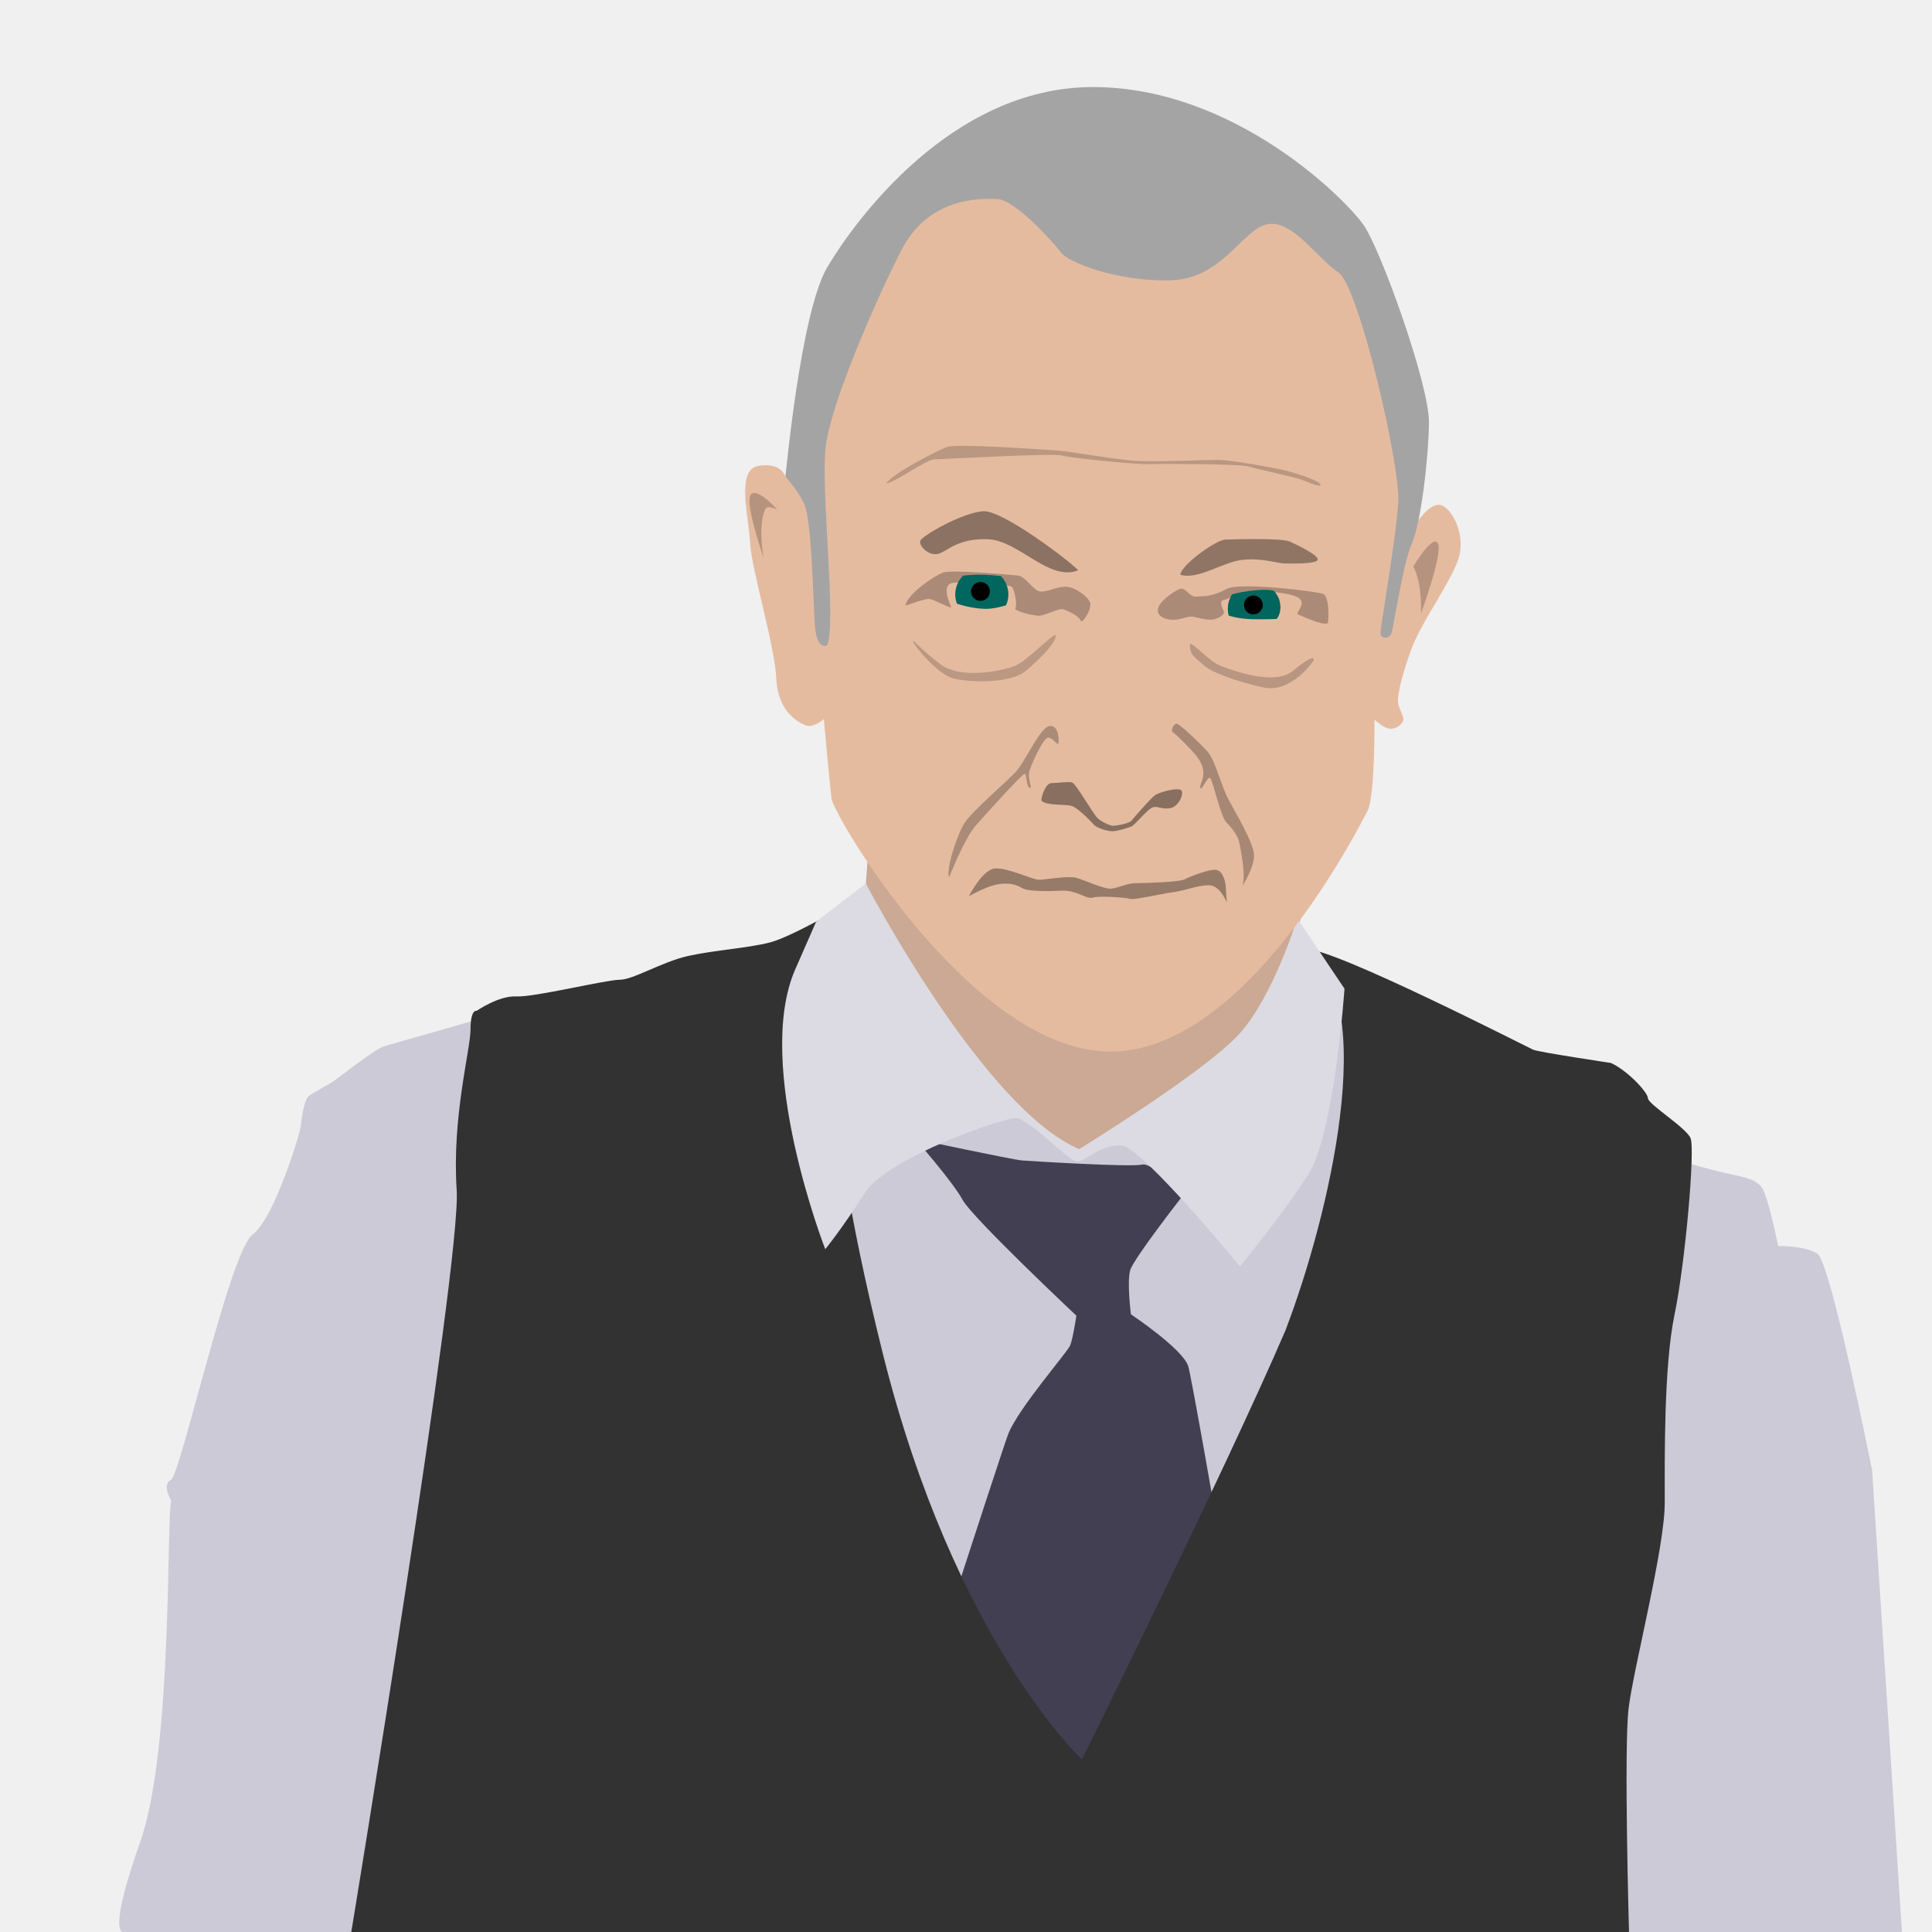
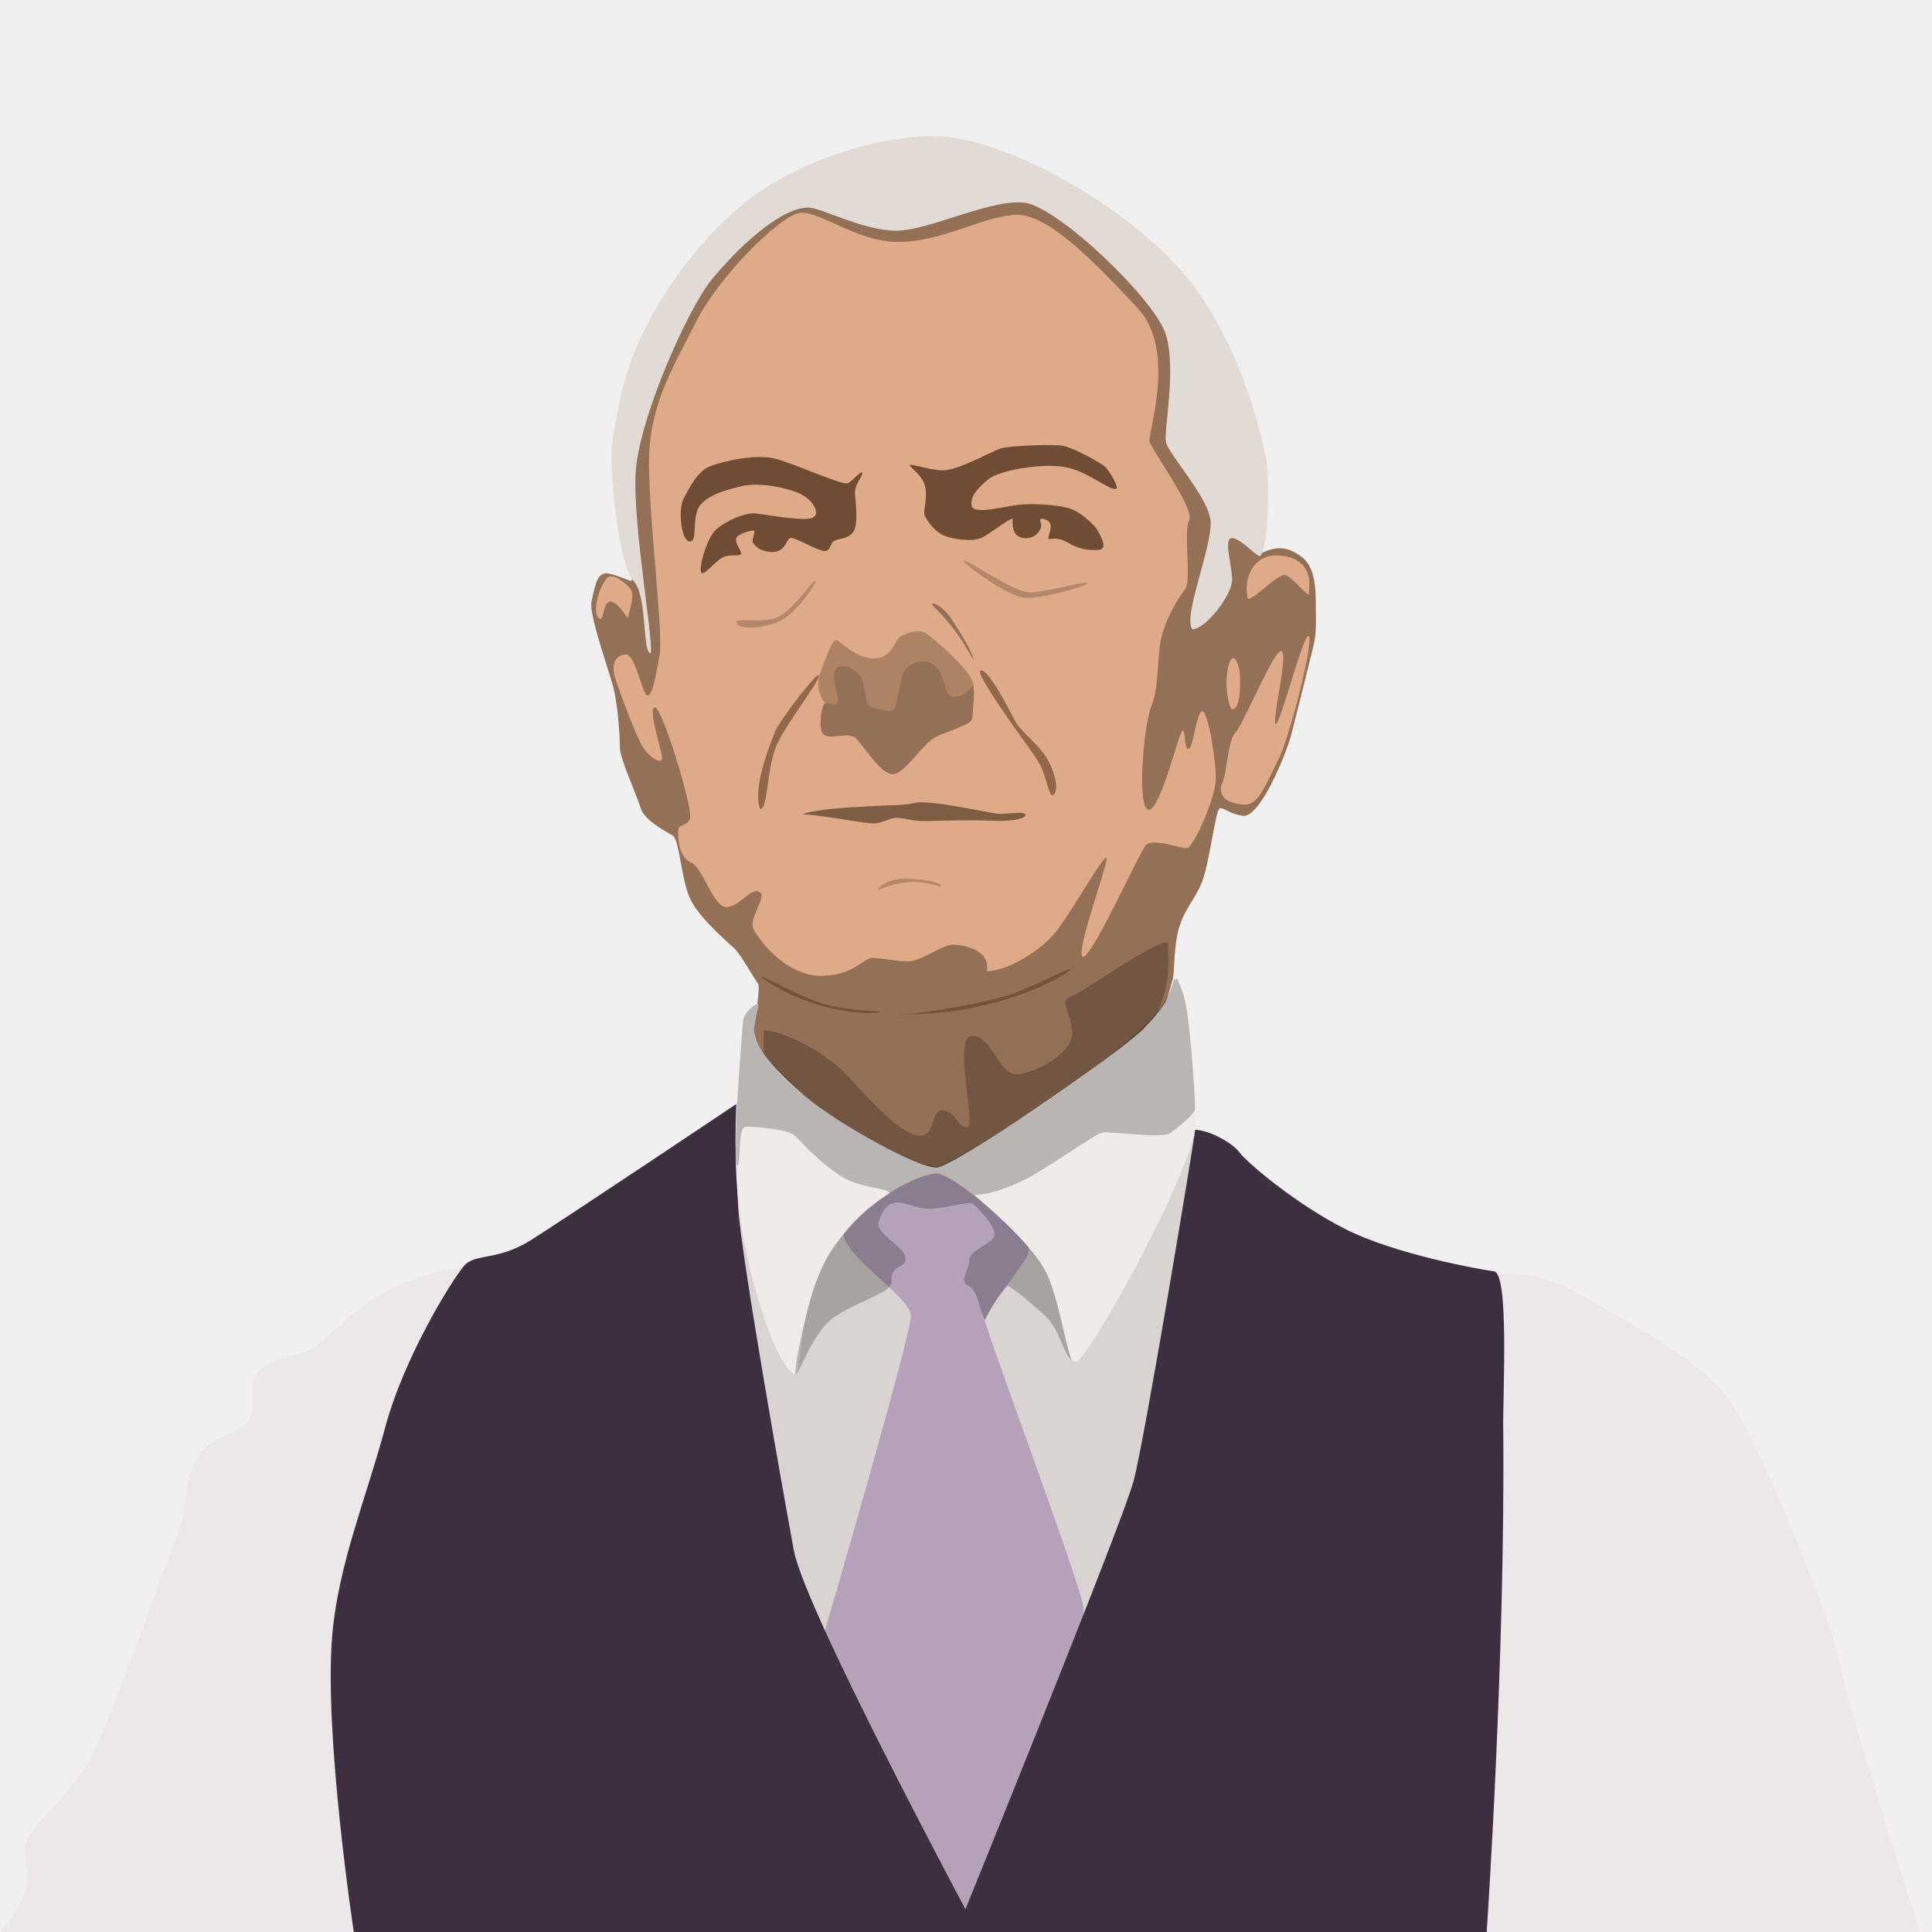
<svg xmlns="http://www.w3.org/2000/svg" width="1000" height="1000" viewBox="0 0 264.583 264.583" id="svg4332" version="1.1">
  <defs id="defs4334" />
  <g id="layer1" transform="translate(0,-32.41665)" style="display:none">
    <rect style="opacity:1;fill:#ffffff;fill-opacity:1;stroke:none;stroke-width:11.608;stroke-miterlimit:4;stroke-dasharray:none;stroke-opacity:1" id="rect5606" width="264.583" height="264.583" x="0" y="32.417" />
+     <g id="g5018" transform="matrix(0.4043821,0,0,0.4043821,-1.2820243e-7,86.53904)" />
  </g>
-   <g id="layer18" style="display:inline">
-     <path style="fill:#cccad6;fill-opacity:1;fill-rule:evenodd;stroke:none;stroke-width:0.265px;stroke-linecap:butt;stroke-linejoin:miter;stroke-opacity:1" d="m 19.182,252.313 c 4.532,-12.811 3.592,-44.742 4.271,-46.815 0,0 -1.361,-2.192 -0.038,-2.854 1.323,-0.661 8.032,-31.183 11.15,-33.545 3.118,-2.362 6.633,-14.325 6.633,-14.892 0,-0.567 0.454,-3.572 1.021,-4.044 0.567,-0.472 2.57,-1.531 3.326,-2.003 0.756,-0.472 5.764,-4.536 7.182,-4.914 1.417,-0.378 22.773,-6.615 24.757,-6.804 1.984,-0.189 30.049,-3.591 37.703,-6.331 7.654,-2.74 67.847,6.993 67.847,6.993 0,0 44.582,19.919 45.811,21.053 1.228,1.134 7.011,2.381 8.24,2.665 1.228,0.283 3.402,0.567 4.252,1.89 0.85,1.323 2.173,7.938 2.173,7.938 0,0 3.591,-0.095 5.386,1.039 1.795,1.134 7.484,29.652 7.484,29.652 l 4.086,63.243 -243.593,0 c 0,0 -2.225,0.54 2.308,-12.271 z" id="path5589" />
+   <g id="layer2" style="display:inline;opacity:1">
+     <path style="fill:#947056;fill-opacity:1;fill-rule:evenodd;stroke:none;stroke-width:0.359px;stroke-linecap:butt;stroke-linejoin:miter;stroke-opacity:1" d="m 102.714,143.915 c 0,0 1.559,-8.651 1.106,-9.194 -0.453,-0.543 -2.309,-3.939 -3.214,-4.799 -0.905,-0.86 -4.889,-4.21 -6.112,-6.881 -1.222,-2.671 -1.449,-8.058 -2.354,-8.602 -0.905,-0.543 -3.893,-2.082 -4.391,-3.758 -0.498,-1.675 -2.852,-6.791 -2.852,-8.239 0,-1.449 -0.272,-5.659 -0.815,-7.968 -0.543,-2.309 -3.486,-10.322 -3.078,-12.087 0.407,-1.766 0.679,-3.712 1.811,-3.848 1.132,-0.136 3.169,1.041 3.667,0.996 0.498,-0.045 -1.403,-13.898 -1.222,-16.026 0.181,-2.128 1.584,-11.499 4.618,-15.8 3.033,-4.301 8.964,-17.611 17.973,-21.504 9.009,-3.893 23.179,-7.425 32.324,-2.264 9.145,5.161 21.096,14.577 25.533,23.994 4.437,9.416 5.478,28.566 6.881,27.887 1.403,-0.679 2.897,-1.177 4.708,-0.181 1.811,0.996 2.852,2.218 2.897,6.655 0.045,4.437 0.09,4.482 -0.589,7.243 -0.679,2.762 -2.082,8.42 -2.807,11.182 -0.724,2.762 -4.301,11.318 -6.564,11.001 -2.264,-0.317 -2.716,-1.358 -3.26,-0.951 -0.543,0.407 -1.403,7.832 -2.445,10.231 -1.041,2.399 -2.264,3.441 -3.033,5.976 -0.77,2.535 -0.634,5.931 -0.86,7.017 -0.226,1.087 -6.745,21.866 -6.745,21.866 l -27.842,15.754 c 0,0 -23.244,-26.887 -23.334,-27.702 z" id="path4776" />
+     <path style="fill:#deaa87;fill-rule:evenodd;stroke:none;stroke-width:0.359px;stroke-linecap:butt;stroke-linejoin:miter;stroke-opacity:1" d="m 135.148,133 c 2.716,0 7.334,-2.716 9.416,-5.342 2.082,-2.626 6.519,-10.503 6.972,-10.231 0.453,0.272 -4.346,13.038 -3.26,13.581 1.087,0.543 7.696,-14.125 8.602,-15.211 0.905,-1.087 4.618,0.362 5.614,0.362 0.996,0 3.803,-6.7 3.984,-9.054 0.181,-2.354 -0.996,-9.688 -1.811,-9.688 -0.815,0 -1.268,5.161 -1.901,5.161 -0.634,0 -0.362,-2.535 -0.815,-2.535 -0.453,0 -2.988,10.865 -4.618,10.865 -1.63,0 -0.815,-11.227 0.362,-14.215 1.177,-2.988 0.634,-7.153 1.539,-10.05 0.905,-2.897 2.173,-4.708 3.078,-5.976 0.905,-1.268 -0.272,-7.877 0.543,-9.416 0.815,-1.539 -5.161,-9.688 -5.433,-10.775 -0.272,-1.087 3.803,-12.495 -1.63,-18.29 -5.433,-5.795 -12.133,-12.948 -16.66,-12.767 -4.527,0.181 -9.869,3.622 -15.936,3.712 -6.066,0.091 -11.318,-4.708 -14.034,-3.893 -2.716,0.815 -10.684,8.511 -13.944,15.03 -3.26,6.519 -6.429,11.408 -6.338,19.557 0.091,8.149 1.992,23.088 1.449,25.895 -0.543,2.807 -0.905,5.523 -1.63,5.523 -0.724,0 -1.63,-5.614 -2.988,-5.614 -1.358,0 -2.082,1.268 -1.449,3.26 0.634,1.992 2.897,8.149 3.893,9.598 0.996,1.449 2.535,2.173 2.535,1.358 0,-0.815 -2.082,-7.153 -0.996,-6.972 1.087,0.181 5.251,13.944 4.799,15.211 -0.453,1.268 -1.63,0.543 -1.63,1.811 0,1.268 0.181,3.531 1.811,4.255 1.63,0.724 2.988,6.066 4.799,6.066 1.811,0 3.35,-2.716 4.527,-2.082 1.177,0.634 -1.539,3.531 -0.815,5.07 0.724,1.539 4.437,6.338 9.054,6.429 4.618,0.09 5.976,-2.445 7.243,-2.445 1.268,0 3.622,0.543 5.161,0.453 1.539,-0.09 4.527,-2.264 5.795,-2.264 1.268,0 5.252,0.543 4.708,3.622 z" id="path4793" />
+     <path style="fill:#6f4c33;fill-opacity:1;fill-rule:evenodd;stroke:none;stroke-width:0.359px;stroke-linecap:butt;stroke-linejoin:miter;stroke-opacity:1" d="m 111.425,70.797 c 0.905,-0.453 -0.045,-2.535 -2.354,-3.395 -2.309,-0.86 -5.387,-1.313 -7.56,-0.815 -2.173,0.498 -5.251,1.403 -5.976,3.214 -0.724,1.811 0,4.482 -1.132,4.346 -1.132,-0.136 -1.539,-4.437 -0.815,-5.795 0.724,-1.358 1.901,-3.803 3.622,-4.482 1.72,-0.679 6.338,-1.811 9.19,-0.996 2.852,0.815 8.964,3.622 9.688,3.305 0.724,-0.317 1.811,-1.766 1.992,-1.449 0.181,0.317 -1.041,1.63 -0.996,2.762 0.045,1.132 0.589,4.618 -0.362,5.523 -0.951,0.905 -1.766,0.679 -2.445,1.041 -0.679,0.362 -0.453,1.403 -1.358,1.403 -0.905,0 -3.893,-1.811 -4.572,-1.811 -0.679,0 -0.679,1.947 -2.535,1.947 -1.856,0 -2.626,-1.041 -2.739,-1.403 -0.113,-0.362 0.498,-1.562 0.113,-1.539 -0.385,0.023 -2.105,0.362 -2.354,1.087 -0.249,0.724 0.86,1.811 0.634,2.15 -0.226,0.34 -1.041,0 -2.173,0.317 -1.132,0.317 -2.49,2.331 -3.146,2.286 -0.656,-0.045 0.521,-4.731 1.924,-5.976 1.403,-1.245 4.074,-2.377 5.5,-2.196 1.426,0.181 7.266,1.222 7.855,0.475 z" id="path4795" />
+     <path style="fill:#6f4c33;fill-opacity:1;fill-rule:evenodd;stroke:none;stroke-width:0.359px;stroke-linecap:butt;stroke-linejoin:miter;stroke-opacity:1" d="m 150.228,72.494 c -0.294,-0.453 -2.105,-2.431 -4.002,-2.938 -1.774,-0.474 -5.017,-0.621 -6.783,-0.428 -1.68,0.183 -6.116,1.421 -6.362,0.172 -0.245,-1.249 0.631,-2.264 2.181,-3.599 1.549,-1.336 7.183,-2.217 10.248,-1.794 3.31,0.456 6.206,3.183 7.281,3.057 0.625,-0.074 -0.985,-2.618 -1.43,-3.023 -0.459,-0.417 -3.906,-2.459 -5.785,-2.887 -1.05,-0.239 -7.074,-0.054 -8.45,0.339 -1.304,0.372 -5.962,3.089 -8.044,3.021 -2.082,-0.068 -4.233,-0.951 -4.459,-0.724 -0.226,0.226 1.743,1.29 2.082,2.988 0.34,1.698 -0.34,3.35 -0.068,3.939 0.272,0.589 1.381,2.377 3.033,2.875 1.652,0.498 3.916,0.724 5.116,-0.023 1.2,-0.747 3.803,-2.671 3.871,-2.422 0.068,0.249 -0.294,2.354 1.449,2.626 1.743,0.272 2.49,-1.222 2.49,-1.652 0,-0.43 -0.294,-0.883 -0.068,-0.951 0.226,-0.068 1.132,0.023 1.336,0.77 0.204,0.747 -0.566,1.992 -0.181,1.992 0.385,0 1.154,-0.34 2.626,0.521 1.471,0.86 2.761,1.05 4.167,0.948 1.406,-0.102 0.105,-2.147 -0.246,-2.805 z" id="path4799" />
+     <path style="fill:#7f5d45;fill-opacity:1;fill-rule:evenodd;stroke:none;stroke-width:0.359px;stroke-linecap:butt;stroke-linejoin:miter;stroke-opacity:1" d="m 119.552,110.392 c 2.881,-0.192 3.713,0 5.826,-0.448 2.113,-0.448 10.246,1.438 11.362,1.507 1.088,0.067 3.674,-0.423 3.68,0.124 0.008,0.679 -2.383,0.946 -4.816,0.817 -2.433,-0.128 -6.706,-0.015 -8.691,0.049 -1.985,0.064 -3.09,-0.446 -4.114,-0.446 -1.024,0 -1.84,0.767 -3.248,0.767 -1.409,0 -6.497,-1.081 -9.707,-1.257 2.352,-0.79 6.857,-0.94 9.707,-1.112 z" id="path4801" />
+     <path style="fill:#93684a;fill-opacity:1;fill-rule:evenodd;stroke:none;stroke-width:0.359px;stroke-linecap:butt;stroke-linejoin:miter;stroke-opacity:1" d="m 104.091,110.817 c 1.177,0 0.815,-5.885 2.445,-9.145 1.63,-3.26 5.614,-8.239 5.614,-9.145 0,-0.905 -5.342,6.066 -5.976,7.606 -0.634,1.539 -3.169,7.696 -2.082,10.684 z" id="path4803" />
+     <path style="fill:#93684a;fill-opacity:1;fill-rule:evenodd;stroke:none;stroke-width:0.359px;stroke-linecap:butt;stroke-linejoin:miter;stroke-opacity:1" d="m 144.021,108.916 c 1.087,-0.09 0.634,-2.807 -0.543,-4.889 -1.177,-2.082 -3.622,-3.712 -4.437,-5.251 -0.815,-1.539 -3.531,-6.972 -4.708,-6.972 -1.177,0 5.614,9.235 7.334,11.68 1.72,2.445 1.63,4.527 2.354,5.433 z" id="path4805" />
+     <path style="fill:#b38769;fill-opacity:1;fill-rule:evenodd;stroke:none;stroke-width:0.359px;stroke-linecap:butt;stroke-linejoin:miter;stroke-opacity:1" d="m 100.922,85.284 c 0,0.905 3.441,0.905 5.795,-0.181 2.354,-1.087 5.342,-5.523 4.889,-5.523 -0.453,0 -3.169,4.346 -5.433,5.07 -2.264,0.724 -5.885,-0.091 -5.251,0.634 z" id="path4807" />
+     <path style="fill:#b38769;fill-opacity:1;fill-rule:evenodd;stroke:none;stroke-width:0.359px;stroke-linecap:butt;stroke-linejoin:miter;stroke-opacity:1" d="m 131.888,76.773 c 0.996,0 6.881,4.346 9.145,4.346 2.264,0 7.877,-1.63 7.877,-1.268 0,0.362 -6.338,2.264 -8.692,1.992 -2.354,-0.272 -7.877,-4.346 -8.33,-5.07 z" id="path4809" />
+     <path style="fill:#947056;fill-opacity:1;fill-rule:evenodd;stroke:none;stroke-width:0.359px;stroke-linecap:butt;stroke-linejoin:miter;stroke-opacity:1" d="m 122.291,106.018 c 1.539,0 3.893,-3.893 5.523,-4.889 1.63,-0.996 5.342,-1.811 5.342,-2.807 0,-0.498 0.542,-4.426 -0.081,-5.004 -3.192,-2.665 -3.165,-3.626 -7.025,-3.497 -4.322,0.352 -1.582,1.149 -5.327,1.309 -3.465,0.144 -6.435,-1.615 -6.645,1.4 -0.096,2.081 0.585,2.748 0.169,3.453 -0.416,0.704 -1.001,-0.124 -1.385,0.453 -0.384,0.576 -0.96,3.681 0.096,4.258 1.056,0.576 3.137,-0.48 4.162,0.352 1.024,0.832 3.493,5.081 5.172,4.973 z" id="path4811" />
+     <path style="fill:#ae8363;fill-opacity:1;fill-rule:evenodd;stroke:none;stroke-width:0.359px;stroke-linecap:butt;stroke-linejoin:miter;stroke-opacity:1" d="m 112.894,96.179 c -0.256,-0.256 -1.377,-2.081 -0.48,-4.322 0.896,-2.241 1.601,-4.482 2.241,-4.162 0.64,0.32 2.785,2.625 5.218,2.465 2.433,-0.16 2.529,-2.433 3.489,-3.009 0.96,-0.576 2.593,-0.992 3.521,-0.384 0.928,0.608 7.213,6.005 6.284,7.222 -0.928,1.216 -2.411,1.784 -3.147,1.272 -0.736,-0.512 -0.8,-4.972 -3.809,-4.652 -3.009,0.32 -2.721,2.689 -3.137,4.162 -0.416,1.473 -0.204,2.516 -1.196,2.548 -0.992,0.032 -3.038,-0.358 -3.166,-1.062 -0.128,-0.704 -0.407,-3.054 -0.984,-3.759 -0.576,-0.704 -2.337,-1.889 -3.201,-0.896 -0.864,0.992 0.288,3.521 0.224,4.258 -0.064,0.736 -0.352,0.8 -1.857,0.32 z" id="path4815" />
+     <path style="fill:none;fill-rule:evenodd;stroke:none;stroke-width:0.359px;stroke-linecap:butt;stroke-linejoin:miter;stroke-opacity:1" d="m 127.171,82.286 c 1.537,0.064 6.338,6.786 5.89,6.915 -0.448,0.128 -4.546,-5.378 -5.89,-6.915 z" id="path4817" />
+     <path style="fill:#e2dad5;fill-opacity:1;fill-rule:evenodd;stroke:none;stroke-width:0.359px;stroke-linecap:butt;stroke-linejoin:miter;stroke-opacity:1" d="m 163.306,86.19 c 1.992,-0.181 5.433,-4.799 5.433,-6.791 0,-1.992 -1.268,-5.704 0,-5.704 1.268,0 3.758,3.078 3.939,2.354 1.177,-1.901 1.041,-10.322 0.86,-12.223 -0.181,-1.901 -3.35,-17.475 -12.042,-27.072 -8.692,-9.598 -24.628,-18.018 -33.32,-18.109 -8.692,-0.091 -19.467,3.893 -25.533,8.602 -6.066,4.708 -11.318,11.68 -14.396,17.927 -3.078,6.247 -3.712,11.227 -4.346,15.03 -0.634,3.803 0.905,17.384 2.807,19.286 1.901,1.901 1.268,9.145 2.264,9.96 0.996,0.815 -2.445,-17.656 -1.901,-24.99 0.543,-7.334 7.061,-22.043 10.322,-26.076 3.441,-4.256 9.416,-9.96 13.31,-9.96 1.72,0 7.515,3.169 12.042,3.169 4.527,0 13.219,-4.527 17.746,-3.803 4.527,0.724 17.746,13.219 19.195,18.109 1.449,4.889 -0.362,13.038 0,14.668 0.362,1.63 5.523,7.243 6.066,10.503 0.543,3.26 -3.893,13.4 -2.445,15.121 z" id="path4819" />
+     <path style="fill:#deaa87;fill-rule:evenodd;stroke:none;stroke-width:0.359px;stroke-linecap:butt;stroke-linejoin:miter;stroke-opacity:1" d="m 168.649,97.145 c 0.996,0 1.177,-1.63 1.177,-4.074 0,-2.445 -1.087,-4.256 -1.63,-1.72 -0.543,2.535 0,4.98 0.453,5.795 z" id="path4821" />
+     <path style="fill:#deaa87;fill-rule:evenodd;stroke:none;stroke-width:0.359px;stroke-linecap:butt;stroke-linejoin:miter;stroke-opacity:1" d="m 167.2,107.648 c 0.905,-1.449 0.815,-6.066 1.992,-7.334 1.177,-1.268 5.433,-11.771 6.338,-11.137 0.905,0.634 -1.449,9.869 -0.815,9.96 0.634,0.09 3.803,-12.585 4.527,-12.042 0.724,0.543 -2.535,13.763 -4.256,17.113 -1.72,3.35 -2.626,6.157 -4.708,5.976 -2.082,-0.181 -3.26,-0.905 -3.078,-2.535 z" id="path4823" />
+     <path style="fill:#deaa87;fill-rule:evenodd;stroke:none;stroke-width:0.359px;stroke-linecap:butt;stroke-linejoin:miter;stroke-opacity:1" d="m 170.912,82.025 c 0.996,0 4.165,-3.622 5.161,-3.26 0.996,0.362 3.169,3.169 3.169,2.535 0,-0.634 0.905,-4.437 -3.441,-5.161 -4.346,-0.724 -5.614,3.441 -4.889,5.885 z" id="path4825" />
+     <path style="fill:#deaa87;fill-rule:evenodd;stroke:none;stroke-width:0.359px;stroke-linecap:butt;stroke-linejoin:miter;stroke-opacity:1" d="m 85.983,84.65 c 0.362,-1.72 0.996,-3.169 0.362,-3.984 -0.634,-0.815 -2.354,-2.264 -3.169,-1.539 -0.815,0.724 -2.264,4.437 -1.177,5.523 1.087,1.087 0.091,-5.614 3.984,0 z" id="path4827" />
+     <path style="fill:#000000;fill-opacity:0.232;fill-rule:evenodd;stroke:none;stroke-width:0.359px;stroke-linecap:butt;stroke-linejoin:miter;stroke-opacity:1" d="m 104.635,141.149 c 1.992,-0.181 8.149,2.626 11.318,6.066 3.169,3.441 7.606,8.33 9.96,8.33 2.354,0 1.449,-3.803 3.35,-3.441 1.901,0.362 1.811,2.264 3.169,2.264 1.358,0 -1.992,-12.223 0.634,-12.495 2.626,-0.272 3.712,5.251 6.066,5.251 2.354,0 7.696,-2.807 7.696,-5.523 0,-2.716 -1.901,-4.527 -0.272,-5.07 1.63,-0.543 13.4,-8.964 13.4,-7.243 0,1.72 0.634,5.795 -1.992,10.322 -2.626,4.527 -29.426,23.451 -29.426,23.451 l -23.761,-15.507 c 0,0 -0.324,-4.051 -0.143,-6.405 z" id="path4829" />
+     <path style="fill:#b38769;fill-opacity:1;fill-rule:evenodd;stroke:none;stroke-width:0.359px;stroke-linecap:butt;stroke-linejoin:miter;stroke-opacity:1" d="m 120.208,121.954 c 0,-0.543 1.63,-1.63 3.622,-1.63 1.992,0 5.07,0.453 5.07,0.996 0,0.543 -3.35,-1.901 -8.692,0.634 z" id="path4833" />
+     <path style="fill:#75533b;fill-opacity:1;fill-rule:evenodd;stroke:none;stroke-width:0.359px;stroke-linecap:butt;stroke-linejoin:miter;stroke-opacity:1" d="m 123.015,138.885 c 1.268,0.272 12.133,-1.449 15.936,-2.897 3.803,-1.449 7.968,-3.803 7.606,-3.169 -0.362,0.634 -10.141,6.429 -23.541,6.066 z" id="path4835" />
+     <path style="fill:#947056;fill-opacity:1;fill-rule:evenodd;stroke:none;stroke-width:0.359px;stroke-linecap:butt;stroke-linejoin:miter;stroke-opacity:1" d="m 133.246,90.264 c 0.181,-0.543 -1.72,-3.622 -2.897,-5.433 -1.177,-1.811 -2.716,-2.445 -2.716,-2.082 0,0.362 2.445,1.811 5.614,7.515 z" id="path4837" />
+     <path style="fill:#75533b;fill-opacity:1;fill-rule:evenodd;stroke:none;stroke-width:0.359px;stroke-linecap:butt;stroke-linejoin:miter;stroke-opacity:1" d="m 104.182,133.815 c 0.543,-0.272 5.523,2.988 9.507,3.893 3.984,0.905 7.062,0.634 6.791,0.905 -0.272,0.272 -8.511,0.634 -16.298,-4.799 z" id="path4839" />
  </g>
-   <g id="layer30">
-     <path style="fill:#cba994;fill-opacity:1;fill-rule:evenodd;stroke:none;stroke-width:0.265px;stroke-linecap:butt;stroke-linejoin:miter;stroke-opacity:1" d="m 119.104,113.835 -1.557,21.188 16.861,13.805 13.361,9.525 28.443,-18.653 2.91,-21.696 z" id="path5667" />
+   <g id="layer3" style="display:inline;opacity:1">
+     <path style="fill:#d9d4d2;fill-opacity:1;fill-rule:evenodd;stroke:none;stroke-width:0.359px;stroke-linecap:butt;stroke-linejoin:miter;stroke-opacity:1" d="m 98.387,154.278 29.723,11.986 36.555,-10.899 -0.905,91.267 -61.388,-2.173 z" id="path4882" />
+     <path style="fill:#b6a1bb;fill-opacity:1;fill-rule:evenodd;stroke:none;stroke-width:0.359px;stroke-linecap:butt;stroke-linejoin:miter;stroke-opacity:1" d="m 121.8,160.756 c 1.539,-0.181 13.438,-1.305 14.434,-0.671 0.996,0.634 5.342,10.129 4.527,11.759 -0.815,1.63 -5.885,7.968 -5.885,8.964 0,0.996 13.491,37.213 13.491,39.296 0,2.082 1.4,44.481 1.4,44.481 l -37.393,0 0.319,-40.316 c 0,0 12.133,-41.469 12.042,-44.094 -0.09,-2.626 -9.326,-8.149 -9.235,-11.408 0.09,-3.26 6.301,-8.009 6.301,-8.009 z" id="path4844" />
+     <path style="fill:#ebe8e7;fill-opacity:1;fill-rule:evenodd;stroke:none;stroke-width:0.346px;stroke-linecap:butt;stroke-linejoin:miter;stroke-opacity:1" d="m 69.77,174.608 c 0,0 -1.553,-2.689 -11.346,0 -9.793,2.689 -13.734,9.86 -16.839,10.628 -3.105,0.768 -6.449,1.537 -6.927,3.969 -0.478,2.433 0.836,5.122 -1.791,6.402 -2.627,1.28 -5.255,2.049 -6.688,5.762 -1.433,3.713 0.119,3.969 -2.269,9.86 -2.389,5.89 -8.838,24.841 -11.823,30.091 -2.986,5.25 -8.718,9.347 -8.718,11.78 0,2.433 0.836,3.713 0,6.146 -0.836,2.433 -3.344,5.378 -3.344,5.378 L 0,264.583 l 104.763,0 z" id="path4886" />
+     <path style="fill:#3d2e40;fill-opacity:1;fill-rule:evenodd;stroke:none;stroke-width:0.359px;stroke-linecap:butt;stroke-linejoin:miter;stroke-opacity:1" d="m 101.104,151.018 c 0,0 -23.813,15.936 -28.43,18.833 -4.618,2.897 -7.606,1.72 -9.145,3.531 -1.539,1.811 -8.149,12.314 -10.775,22.092 -2.626,9.779 -6.377,18.628 -7.243,28.34 -1.208,13.535 2.941,40.769 2.941,40.769 l 85.426,0 c 0,0 -23.628,-43.938 -25.167,-52.268 -1.539,-8.33 -7.243,-40.563 -7.606,-46.811 -0.362,-6.247 -0.181,-12.767 0,-14.487 z" id="path4846" />
+     <path style="fill:#efebe9;fill-opacity:1;fill-rule:evenodd;stroke:none;stroke-width:0.359px;stroke-linecap:butt;stroke-linejoin:miter;stroke-opacity:1" d="m 160.681,134.268 c -0.272,1.811 -0.905,3.35 -4.074,6.61 -3.169,3.26 -25.895,18.923 -28.34,19.014 -2.445,0.09 -13.129,-5.704 -18.018,-9.779 -4.889,-4.074 -7.153,-7.243 -6.972,-9.326 0.181,-2.082 0.815,-3.26 0.453,-3.35 -0.362,-0.09 -2.082,1.177 -2.082,2.988 0,1.811 -2.354,17.837 0.453,30.604 2.807,12.767 5.704,17.022 6.791,17.113 1.087,0.09 0.09,-8.873 4.799,-16.479 4.708,-7.606 12.314,-10.956 14.577,-10.956 2.264,0 12.133,8.33 14.758,13.129 2.626,4.799 2.716,12.857 4.346,12.676 1.63,-0.181 15.845,-25.986 16.298,-32.143 0.453,-6.157 -1.539,-19.467 -2.173,-19.919 -0.634,-0.453 -0.661,-0.443 -0.815,-0.181 z" id="path4842" />
+     <path style="fill:#000000;fill-opacity:0.232;fill-rule:evenodd;stroke:none;stroke-width:0.359px;stroke-linecap:butt;stroke-linejoin:miter;stroke-opacity:1" d="m 100.921,151.496 c 0,0 -0.384,8.195 0.064,8.195 0.448,0 0.064,-5.314 1.088,-5.378 1.024,-0.064 5.954,0.32 6.786,1.216 0.832,0.896 5.122,5.442 8.067,6.402 2.945,0.96 4.482,0.832 4.93,1.473 -1.024,0.64 -3.841,2.497 -5.762,4.866 -2.386,2.943 -3.937,4.738 -5.826,12.421 -0.792,3.22 -1.665,7.811 -1.216,7.491 0.448,-0.32 2.369,-5.826 5.122,-7.747 2.753,-1.921 6.786,-3.169 7.555,-4.13 0.768,-0.96 0.064,-1.12 0.576,-2.081 0.512,-0.96 1.985,-0.768 1.665,-2.177 -0.32,-1.409 -4.097,-3.137 -3.649,-4.674 0.448,-1.537 1.216,-2.753 2.689,-2.689 1.473,0.064 2.753,1.024 4.866,0.832 2.113,-0.192 4.738,-0.96 5.25,-0.704 0.512,0.256 3.585,3.393 3.009,4.546 -0.576,1.152 -3.393,1.857 -3.393,3.201 0,1.344 -1.473,2.881 -0.128,3.521 1.345,0.64 1.409,3.137 2.305,4.674 0.992,-1.953 2.017,-3.777 3.105,-4.674 0.736,0.352 2.849,2.049 5.026,4.033 2.177,1.985 2.359,4.908 3.681,6.114 -0.941,-2.85 -1.537,-6.979 -3.041,-11.044 -1.382,-3.733 -6.55,-8.229 -10.244,-11.524 1.949,-0.202 2.561,-0.256 5.826,-1.601 3.265,-1.344 10.692,-6.851 11.78,-6.979 1.088,-0.128 8.259,0.896 9.283,0.064 1.024,-0.832 3.329,-2.561 3.329,-3.329 0,-0.768 -0.64,-13.381 -1.729,-16.006 -1.088,-2.625 -0.479,-1.624 -1.152,-1.665 -1.047,4.04 -4.329,6.942 -10.28,11.549 -5.951,4.607 -20.588,14.198 -22.392,14.056 -3.282,-0.26 -12.535,-5.312 -18.465,-10.12 -3.404,-2.759 -5.205,-5.124 -6.216,-7.381 -0.479,-1.068 0.245,-4.128 0.454,-4.783 -0.833,0.135 -1.853,1.317 -2.05,1.937 -0.166,0.523 -0.913,12.092 -0.913,12.092 z" id="path4869" />
+     <path style="fill:#ebe8e7;fill-opacity:1;fill-rule:evenodd;stroke:none;stroke-width:0.359px;stroke-linecap:butt;stroke-linejoin:miter;stroke-opacity:1" d="m 201.27,174.683 c 2.049,0 8.363,-1.612 15.662,2.87 7.299,4.482 16.134,8.579 20.231,14.725 4.098,6.146 13.701,29.579 14.725,35.341 1.024,5.762 11.012,36.964 11.012,36.964 l -111.657,0.682 30.219,-83.999 z" id="path4884" />
+     <path style="fill:#3d2e40;fill-opacity:1;fill-rule:evenodd;stroke:none;stroke-width:0.359px;stroke-linecap:butt;stroke-linejoin:miter;stroke-opacity:1" d="m 163.669,154.73 c -0.181,1.811 -6.881,42.284 -8.421,48.078 -1.539,5.795 -24.295,61.775 -24.295,61.775 26.353,0 45.468,0 72.645,0 0,0 2.575,-37.655 2.264,-69.199 -0.047,-4.75 0.815,-21.006 -1.268,-21.278 -2.082,-0.272 -13.581,-2.354 -20.372,-5.795 -6.791,-3.441 -13.4,-9.054 -14.487,-10.503 -1.086,-1.449 -4.346,-3.078 -6.066,-3.078 z" id="path4848" />
  </g>
-   <g id="layer19" style="display:inline">
-     <path style="fill:#423f53;fill-opacity:1;fill-rule:evenodd;stroke:none;stroke-width:0.265px;stroke-linecap:butt;stroke-linejoin:miter;stroke-opacity:1" d="m 125.349,155.989 c 0,0 13.368,2.837 14.596,2.931 1.228,0.095 15.025,0.945 16.442,0.567 1.417,-0.378 5.67,4.158 5.67,4.158 0,0 -6.804,8.693 -7.276,10.3 -0.472,1.606 0.095,6.048 0.095,6.048 0,0 7.087,4.725 7.843,7.087 0.756,2.362 11.411,64.672 11.411,64.672 l -53.983,-0.471 c 0,0 16.948,-52.321 17.909,-54.846 1.326,-3.483 8.126,-11.245 8.504,-12.19 0.378,-0.945 0.85,-4.063 0.85,-4.063 0,0 -14.269,-13.418 -15.592,-15.875 -1.323,-2.457 -6.47,-8.318 -6.47,-8.318 z" id="path5592" />
-   </g>
-   <g id="layer20">
-     <path style="fill:#323232;fill-opacity:1;fill-rule:evenodd;stroke:none;stroke-width:0.265px;stroke-linecap:butt;stroke-linejoin:miter;stroke-opacity:1" d="m 117.078,123.22 c 0,0 -8.473,5.055 -11.68,5.857 -3.207,0.802 -7.544,1.038 -11.152,1.84 -3.608,0.802 -7.51,3.258 -9.381,3.258 -1.871,0 -11.744,2.418 -14.149,2.284 -2.405,-0.134 -5.436,1.97 -5.436,1.97 0,0 -0.84,-0.291 -0.84,2.515 0,2.806 -2.566,12 -1.898,22.023 0.668,10.023 -14.433,101.616 -14.433,101.616 l 174.981,0 c 0,0 -0.722,-25.177 -0.053,-30.656 0.668,-5.479 4.944,-21.916 4.944,-28.063 0,-6.147 -0.134,-18.709 1.336,-25.792 1.47,-7.083 2.86,-22.758 2.192,-24.228 -0.668,-1.47 -5.826,-4.637 -5.826,-5.439 0,-0.802 -2.827,-3.836 -5.081,-4.837 0,0 -9.878,-1.479 -10.634,-1.81 -0.756,-0.331 -27.037,-13.8 -31.1,-13.8 10.213,6.952 3.12,36.692 -2.824,52.225 -7.938,18.521 -27.876,58.775 -27.876,58.775 0,0 -17.481,-16.253 -27.309,-55.751 -9.827,-39.499 -6.766,-50.441 -3.647,-56.961 z" id="path5600" />
-   </g>
-   <g id="layer21">
-     <path style="fill:#dcdbe3;fill-opacity:1;fill-rule:evenodd;stroke:none;stroke-width:0.265px;stroke-linecap:butt;stroke-linejoin:miter;stroke-opacity:1" d="m 147.789,157.37 c 0,0 17.387,-10.678 22.017,-15.875 4.63,-5.197 7.851,-15.722 7.851,-15.722 l 6.469,9.63 c 0,0 -1.375,19.888 -4.966,25.463 -3.591,5.575 -9.355,12.568 -9.355,12.568 0,0 -13.324,-16.253 -16.158,-16.536 -2.835,-0.283 -5.008,2.173 -6.142,2.173 -1.134,0 -6.615,-5.953 -8.41,-5.953 -1.795,0 -17.576,5.386 -20.694,10.3 -3.118,4.914 -5.386,7.654 -5.386,7.654 0,0 -9.842,-25.237 -4.107,-38.324 l 2.854,-6.513 6.805,-5.241 c 0,0 16.088,30.801 29.222,36.376 z" id="path5603" />
-   </g>
-   <g id="layer22" style="display:inline">
-     <path style="fill:#e5bba0;fill-opacity:1;fill-rule:evenodd;stroke:none;stroke-width:0.265px;stroke-linecap:butt;stroke-linejoin:miter;stroke-opacity:1" d="m 153.175,12.284 c 3.402,-0.189 22.773,8.221 26.836,12.001 4.063,3.78 15.78,23.718 14.741,37.325 -1.039,13.607 -0.756,10.016 -0.756,10.016 0,0 1.795,-2.835 3.307,-2.457 1.512,0.378 3.591,4.158 2.362,7.56 -1.228,3.402 -5.103,8.599 -6.426,12.284 -1.323,3.685 -1.795,5.953 -1.795,6.993 0,1.039 1.039,2.173 0.661,2.835 -0.378,0.661 -1.134,1.039 -1.89,0.945 -0.756,-0.095 -1.984,-1.228 -1.984,-1.228 0,0 0.095,10.489 -0.945,12.473 -1.039,1.984 -16.725,33.356 -35.53,32.978 -18.804,-0.378 -37.609,-32.317 -37.892,-34.679 -0.283,-2.362 -1.039,-10.867 -1.039,-10.867 0,0 -1.417,1.323 -2.551,0.85 -1.134,-0.472 -3.78,-1.984 -3.969,-6.426 -0.189,-4.441 -3.402,-14.93 -3.591,-18.615 -0.189,-3.685 -1.984,-10.016 1.228,-10.489 3.213,-0.472 3.591,1.512 3.591,1.512 0,0 3.484,-27.409 10.288,-34.307 6.804,-6.898 21.085,-18.799 35.353,-18.704 z" id="path5606" />
-   </g>
-   <g id="layer23" style="display:inline">
-     <path style="fill:#a4a4a4;fill-opacity:1;fill-rule:evenodd;stroke:none;stroke-width:0.265px;stroke-linecap:butt;stroke-linejoin:miter;stroke-opacity:1" d="m 113.282,88.346 c 0,0 -1.403,0.935 -1.684,-2.713 -0.281,-3.648 -0.382,-14.442 -1.52,-16.744 -0.982,-1.988 -2.5,-3.592 -2.5,-3.592 0,0 2.055,-22.506 5.704,-28.68 3.648,-6.174 16.932,-24.696 36.389,-24.696 19.457,0 34.798,15.528 37.137,18.989 2.339,3.461 8.98,21.889 8.887,27.034 -0.093,5.145 -1.123,13.751 -2.339,16.464 -1.216,2.713 -2.526,11.599 -2.806,12.348 -0.281,0.748 -1.497,0.842 -1.497,-0.094 0,-0.935 2.152,-12.909 2.432,-17.961 0.281,-5.051 -5.426,-29.654 -8.232,-31.431 -2.806,-1.777 -6.267,-7.296 -9.729,-6.548 -3.461,0.748 -6.08,7.484 -13.283,7.671 -7.203,0.187 -13.938,-2.432 -14.967,-3.835 -1.029,-1.403 -6.267,-7.203 -8.7,-7.296 -2.432,-0.094 -9.448,-0.281 -13.19,7.109 -3.742,7.39 -9.542,20.86 -10.29,26.66 -0.748,5.8 1.497,24.322 0.187,27.315 z" id="path5612" />
-   </g>
-   <g id="layer24" style="display:inline">
-     <path style="fill:#000000;fill-opacity:0.342;fill-rule:evenodd;stroke:none;stroke-width:0.265px;stroke-linecap:butt;stroke-linejoin:miter;stroke-opacity:1" d="m 132.683,122.74 c 0,0 1.857,-3.677 3.577,-3.81 1.72,-0.132 5.132,1.548 6.021,1.548 0.889,0 3.929,-0.561 5.051,-0.281 1.123,0.281 3.929,1.637 4.911,1.497 0.982,-0.14 2.152,-0.748 3.274,-0.748 1.123,0 5.987,-0.14 6.688,-0.514 0.702,-0.374 3.461,-1.45 4.35,-1.31 0.889,0.14 1.263,1.497 1.31,2.339 0.047,0.842 0.14,2.152 0.14,2.152 0,0 -0.889,-2.432 -2.526,-2.385 -1.637,0.047 -2.993,0.702 -4.724,0.935 -1.731,0.234 -5.426,1.123 -5.987,0.935 -0.561,-0.187 -4.317,-0.448 -5.112,-0.168 -0.795,0.281 -2.278,-1.048 -4.149,-0.955 -1.871,0.093 -4.771,0.14 -5.566,-0.374 -0.795,-0.514 -2.105,-0.795 -3.648,-0.421 -1.543,0.374 -3.611,1.56 -3.611,1.56 z" id="path5615" />
-   </g>
-   <g id="layer25">
-     <path style="fill:#000000;fill-rule:evenodd;stroke:none;stroke-width:0.265px;stroke-linecap:butt;stroke-linejoin:miter;stroke-opacity:1;fill-opacity:0.259" d="m 129.98,120.151 c 0,0 2.105,-5.379 3.695,-7.156 1.59,-1.777 6.314,-7.016 6.642,-7.016 0.327,0 0.187,1.777 0.702,1.918 0.514,0.14 -0.421,-1.216 0,-2.432 0.421,-1.216 1.871,-4.443 2.526,-4.443 0.655,0 1.31,1.169 1.403,0.795 0.093,-0.374 0.093,-2.572 -1.216,-2.385 -1.31,0.187 -3.274,4.771 -4.584,6.221 -1.31,1.45 -5.987,5.379 -7.063,7.063 -1.076,1.684 -2.572,6.455 -2.105,7.437 z" id="path5618" />
-     <path style="fill:#000000;fill-opacity:0.271;fill-rule:evenodd;stroke:none;stroke-width:0.265px;stroke-linecap:butt;stroke-linejoin:miter;stroke-opacity:1" d="m 170.157,121.32 c 0,0 1.59,-2.479 1.59,-4.163 0,-1.684 -2.666,-6.034 -3.601,-7.858 -0.935,-1.824 -1.777,-5.285 -2.806,-6.408 -1.029,-1.123 -3.882,-3.882 -4.256,-3.789 -0.374,0.094 -0.842,0.982 -0.421,1.216 0.421,0.234 2.739,2.611 3.246,3.277 1.806,2.37 0.263,3.714 0.468,4.303 0.174,0.5 0.963,-1.593 1.337,-1.359 0.374,0.234 1.403,5.192 2.198,6.034 0.795,0.842 1.637,1.871 1.824,2.9 0.187,1.029 0.889,4.163 0.421,5.847 z" id="path5620" />
-   </g>
-   <g id="layer26">
-     <path style="fill:#000000;fill-rule:evenodd;stroke:none;stroke-width:0.265px;stroke-linecap:butt;stroke-linejoin:miter;stroke-opacity:1;fill-opacity:0.408" d="m 142.608,109.627 c 0,-0.514 0.561,-2.385 1.403,-2.385 0.842,0 2.292,-0.234 2.806,-0.093 0.514,0.14 2.9,4.35 3.508,4.911 0.608,0.561 1.777,1.029 2.105,1.029 0.327,0 2.198,-0.281 2.526,-0.702 0.327,-0.421 2.619,-3.04 3.181,-3.461 0.561,-0.421 2.947,-1.076 3.555,-0.748 0.608,0.327 -0.234,2.245 -1.356,2.479 -1.123,0.234 -1.637,-0.234 -2.339,-0.14 -0.702,0.093 -2.572,2.479 -3.04,2.666 -0.468,0.187 -1.964,0.655 -2.619,0.655 -0.655,0 -2.105,-0.421 -2.526,-0.889 -0.421,-0.468 -2.152,-2.292 -3.04,-2.572 -0.889,-0.281 -3.508,0 -4.163,-0.748 z" id="path5623" />
-   </g>
-   <g id="layer27">
-     <path style="fill:#000000;fill-rule:evenodd;stroke:none;stroke-width:0.265px;stroke-linecap:butt;stroke-linejoin:miter;stroke-opacity:1;fill-opacity:0.255" d="m 123.993,82.92 c 0.935,-0.234 2.572,-0.935 3.274,-0.889 0.702,0.047 3.134,1.497 2.993,1.076 -0.14,-0.421 -1.637,-3.274 0.561,-3.321 2.198,-0.047 7.296,0.234 7.717,0.561 0.421,0.327 0.795,2.572 0.514,2.947 -0.281,0.374 2.572,1.076 3.321,1.029 0.748,-0.047 2.619,-1.029 3.18,-0.889 0.561,0.14 2.245,0.935 2.432,1.543 0.187,0.608 1.59,-1.59 1.31,-2.432 -0.281,-0.842 -2.105,-2.198 -3.368,-2.198 -1.263,0 -2.479,0.748 -3.461,0.655 -0.982,-0.094 -1.964,-2.105 -3.134,-2.198 -1.169,-0.094 -9.074,-0.842 -10.243,-0.374 -1.169,0.468 -4.724,2.806 -5.098,4.49 z" id="path5626" />
-     <path style="fill:#000000;fill-rule:evenodd;stroke:none;stroke-width:0.265px;stroke-linecap:butt;stroke-linejoin:miter;stroke-opacity:1;fill-opacity:0.256" d="m 181.85,85.352 c 0.14,-0.655 0.187,-3.695 -0.655,-4.022 -0.842,-0.327 -11.506,-1.684 -13.283,-0.655 -1.777,1.029 -3.134,0.982 -4.116,1.029 -0.982,0.047 -1.45,-1.403 -2.292,-1.029 -0.842,0.374 -2.947,1.777 -2.947,2.9 0,1.123 1.731,1.45 2.713,1.263 0.982,-0.187 1.543,-0.468 2.105,-0.374 0.561,0.094 1.964,0.514 2.76,0.374 0.795,-0.14 1.684,-0.702 1.45,-1.169 -0.234,-0.468 -0.655,-1.403 0,-1.497 0.655,-0.094 2.011,-1.169 4.443,-1.169 2.432,0 5.472,0.281 6.08,1.123 0.608,0.842 -0.842,1.871 -0.281,2.058 0.561,0.187 3.134,1.497 4.022,1.169 z" id="path5628" />
-     <path style="fill:#000000;fill-rule:evenodd;stroke:none;stroke-width:0.265px;stroke-linecap:butt;stroke-linejoin:miter;stroke-opacity:1;fill-opacity:0.19" d="m 144.573,86.943 c -0.608,0 -4.022,3.695 -5.706,4.303 -1.684,0.608 -7.296,1.871 -10.15,-0.327 -2.853,-2.198 -3.695,-3.414 -3.695,-3.087 0,0.327 3.274,4.537 5.613,5.098 2.339,0.561 7.764,0.702 9.869,-1.076 2.105,-1.777 4.21,-3.929 4.069,-4.911 z" id="path5630" />
-     <path style="fill:#000000;fill-rule:evenodd;stroke:none;stroke-width:0.265px;stroke-linecap:butt;stroke-linejoin:miter;stroke-opacity:1;fill-opacity:0.199" d="m 162.954,88.159 c 0.748,0.094 2.666,2.479 4.35,3.087 1.684,0.608 7.25,2.713 9.775,0.608 2.526,-2.105 2.806,-1.731 2.853,-1.543 0.047,0.187 -3.087,4.677 -6.922,3.835 -3.835,-0.842 -7.296,-2.152 -8.279,-3.134 -0.982,-0.982 -1.824,-1.169 -1.777,-2.853 z" id="path5632" />
-   </g>
-   <g id="layer29" style="display:inline">
-     <path style="fill:#00665e;fill-opacity:1;fill-rule:evenodd;stroke:none;stroke-width:1px;stroke-linecap:butt;stroke-linejoin:miter;stroke-opacity:1" d="m 506.688,297.459 c -3.098,0.018 -5.941,0.238 -8.17,0.461 a 13.75,13.75 0 0 0 -4.08,9.768 13.75,13.75 0 0 0 0.869,4.787 c 0.804,0.276 7.082,2.37 14.068,2.65 4.276,0.172 9.116,-1.137 11.355,-1.832 a 13.75,13.75 0 0 0 1.207,-5.605 13.75,13.75 0 0 0 -3.82,-9.504 c -2.215,-0.248 -5.239,-0.548 -8.742,-0.684 -0.894,-0.035 -1.795,-0.046 -2.688,-0.041 z" id="path5646" transform="scale(0.2645833)" />
-     <path style="fill:#00665e;fill-opacity:1;fill-rule:evenodd;stroke:none;stroke-width:1px;stroke-linecap:butt;stroke-linejoin:miter;stroke-opacity:1" d="M 655.324 305.301 C 653.935 305.266 652.189 305.312 650.006 305.5 C 644.686 305.957 640.347 306.919 637.748 307.605 A 13.75 13.75 0 0 0 635.506 315.111 A 13.75 13.75 0 0 0 635.971 318.631 C 637.002 318.961 641.778 320.389 648.145 320.5 C 655.304 320.625 660.746 320.375 660.746 320.375 C 660.746 320.375 662.75 318.375 662.75 314.375 C 662.75 312.844 662.415 311.298 662 309.969 A 13.75 13.75 0 0 0 659.344 305.789 C 658.571 305.573 657.327 305.351 655.324 305.301 z " id="circle5648" transform="scale(0.2645833)" />
-     <circle style="fill:#000000;fill-rule:evenodd;stroke:none;stroke-width:0.265px;stroke-linecap:butt;stroke-linejoin:miter;stroke-opacity:1;fill-opacity:1" id="path5662" cx="171.648" cy="82.848" r="1.29" />
-     <circle r="1.29" cy="80.996" cx="134.276" id="circle5664" style="fill:#000000;fill-opacity:1;fill-rule:evenodd;stroke:none;stroke-width:0.265px;stroke-linecap:butt;stroke-linejoin:miter;stroke-opacity:1" />
-   </g>
-   <g id="layer28">
-     <path style="fill:#000000;fill-rule:evenodd;stroke:none;stroke-width:0.265px;stroke-linecap:butt;stroke-linejoin:miter;stroke-opacity:1;fill-opacity:0.387" d="m 147.66,78.103 c -1.029,-1.169 -10.243,-8.185 -12.956,-8.092 -2.713,0.094 -8.606,3.414 -8.7,4.116 -0.094,0.702 1.169,2.011 2.432,1.731 1.263,-0.281 2.572,-2.152 6.829,-2.011 4.256,0.14 8.372,5.847 12.395,4.256 z" id="path5635" />
-     <path style="fill:#000000;fill-rule:evenodd;stroke:none;stroke-width:0.265px;stroke-linecap:butt;stroke-linejoin:miter;stroke-opacity:1;fill-opacity:0.372" d="m 161.645,78.711 c 0.047,-1.263 4.818,-4.771 6.174,-4.818 1.356,-0.047 7.717,-0.234 8.84,0.281 1.123,0.514 4.116,1.964 3.789,2.526 -0.327,0.561 -3.461,0.468 -4.49,0.468 -1.029,0 -2.9,-0.748 -5.659,-0.514 -2.76,0.234 -6.174,2.806 -8.653,2.058 z" id="path5637" />
-   </g>
-   <g id="layer31">
-     <path style="fill:#000000;fill-rule:evenodd;stroke:none;stroke-width:0.265px;stroke-linecap:butt;stroke-linejoin:miter;stroke-opacity:1;fill-opacity:0.211" d="m 104.577,76.398 c 0,0 -2.58,-7.342 -1.786,-8.599 0.794,-1.257 3.638,1.984 3.638,1.984 0,0 -1.191,-0.595 -1.521,-0.198 -0.331,0.397 -1.058,2.514 -0.331,6.813 z" id="path5689" />
-     <path style="fill:#000000;fill-rule:evenodd;stroke:none;stroke-width:0.265px;stroke-linecap:butt;stroke-linejoin:miter;stroke-opacity:1;fill-opacity:0.211" d="m 193.543,77.589 c 0,0 2.646,-4.498 3.373,-3.175 0.728,1.323 -2.315,9.591 -2.315,9.591 0,0 0.198,-4.167 -1.058,-6.416 z" id="path5691" />
-   </g>
-   <path style="fill:#000000;fill-rule:evenodd;stroke:none;stroke-width:0.265px;stroke-linecap:butt;stroke-linejoin:miter;stroke-opacity:1;fill-opacity:0.193" d="m 121.374,66.223 c 1.403,-0.281 5.519,-3.321 6.595,-3.321 1.076,0 16.277,-0.889 17.493,-0.514 1.216,0.374 10.383,1.216 11.459,1.169 1.076,-0.047 12.862,-0.047 14.078,0.327 1.216,0.374 6.267,1.45 7.156,1.777 0.889,0.327 2.947,1.263 2.666,0.655 -0.281,-0.608 -4.069,-1.731 -5.098,-1.964 -1.029,-0.234 -6.829,-1.31 -8.606,-1.356 -1.777,-0.047 -8.092,0.281 -11.179,0.14 -3.087,-0.14 -9.121,-1.31 -11.319,-1.45 -2.198,-0.14 -13.657,-0.982 -14.967,-0.468 -1.31,0.514 -7.577,3.695 -8.279,5.005 z" id="path5639" />
</svg>
